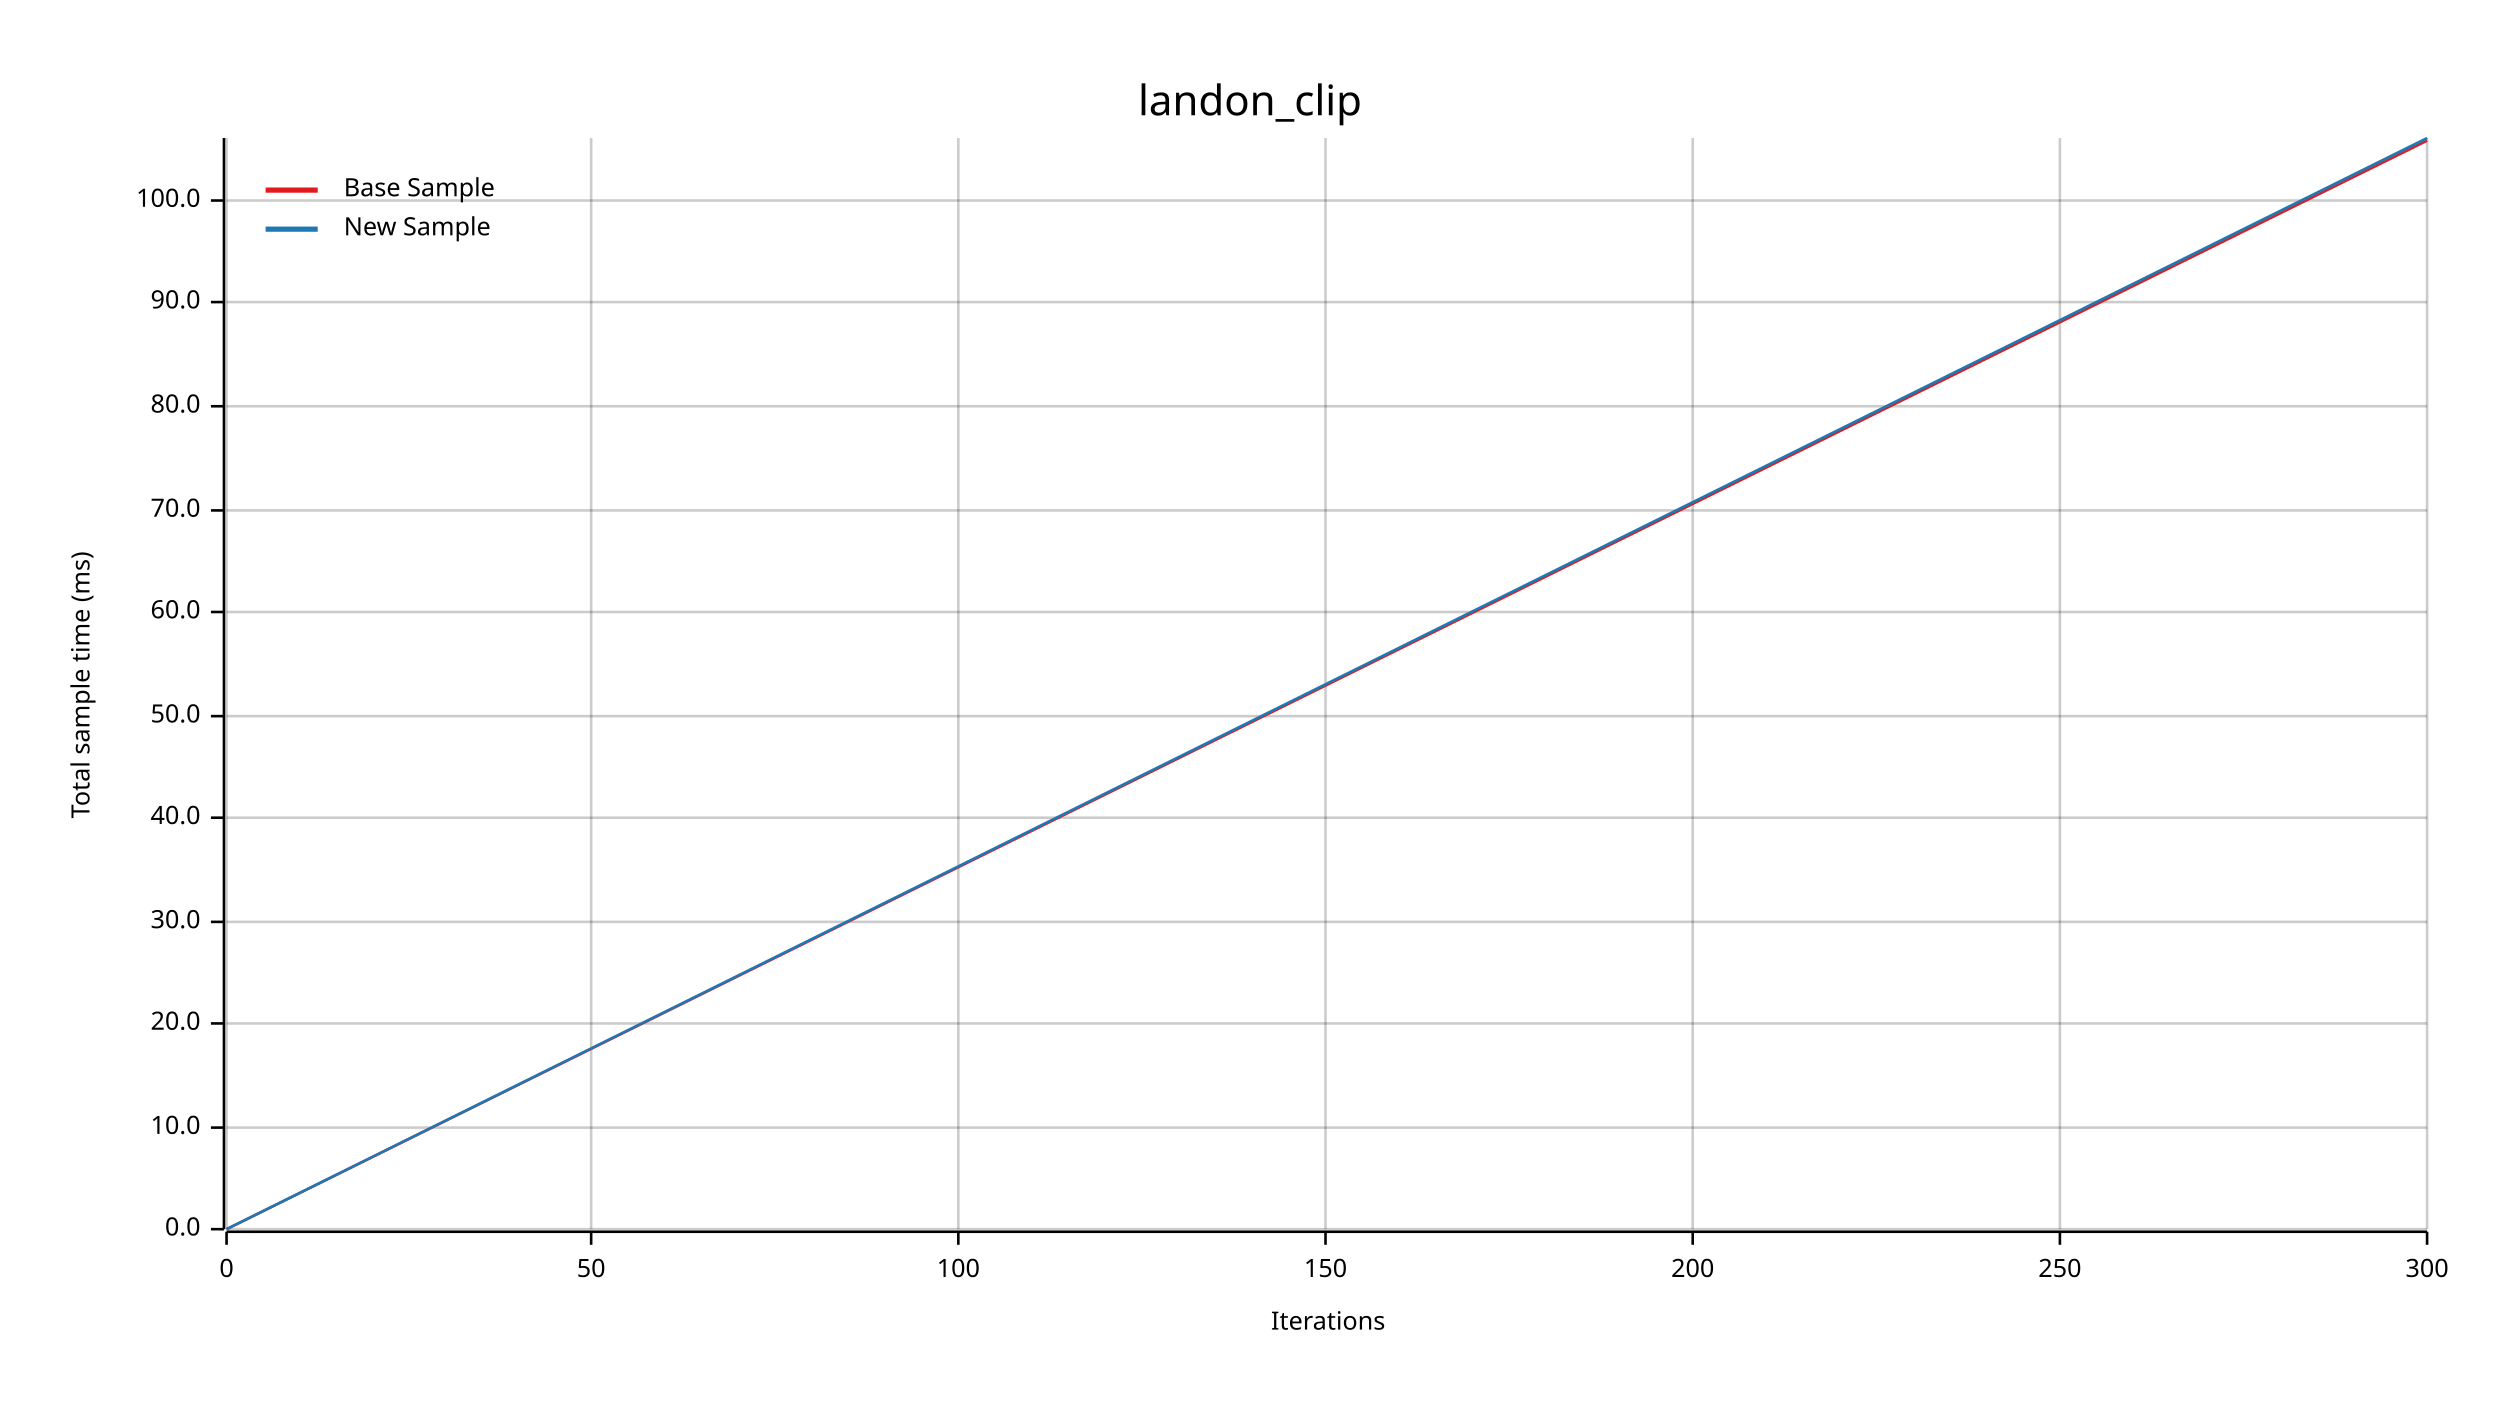
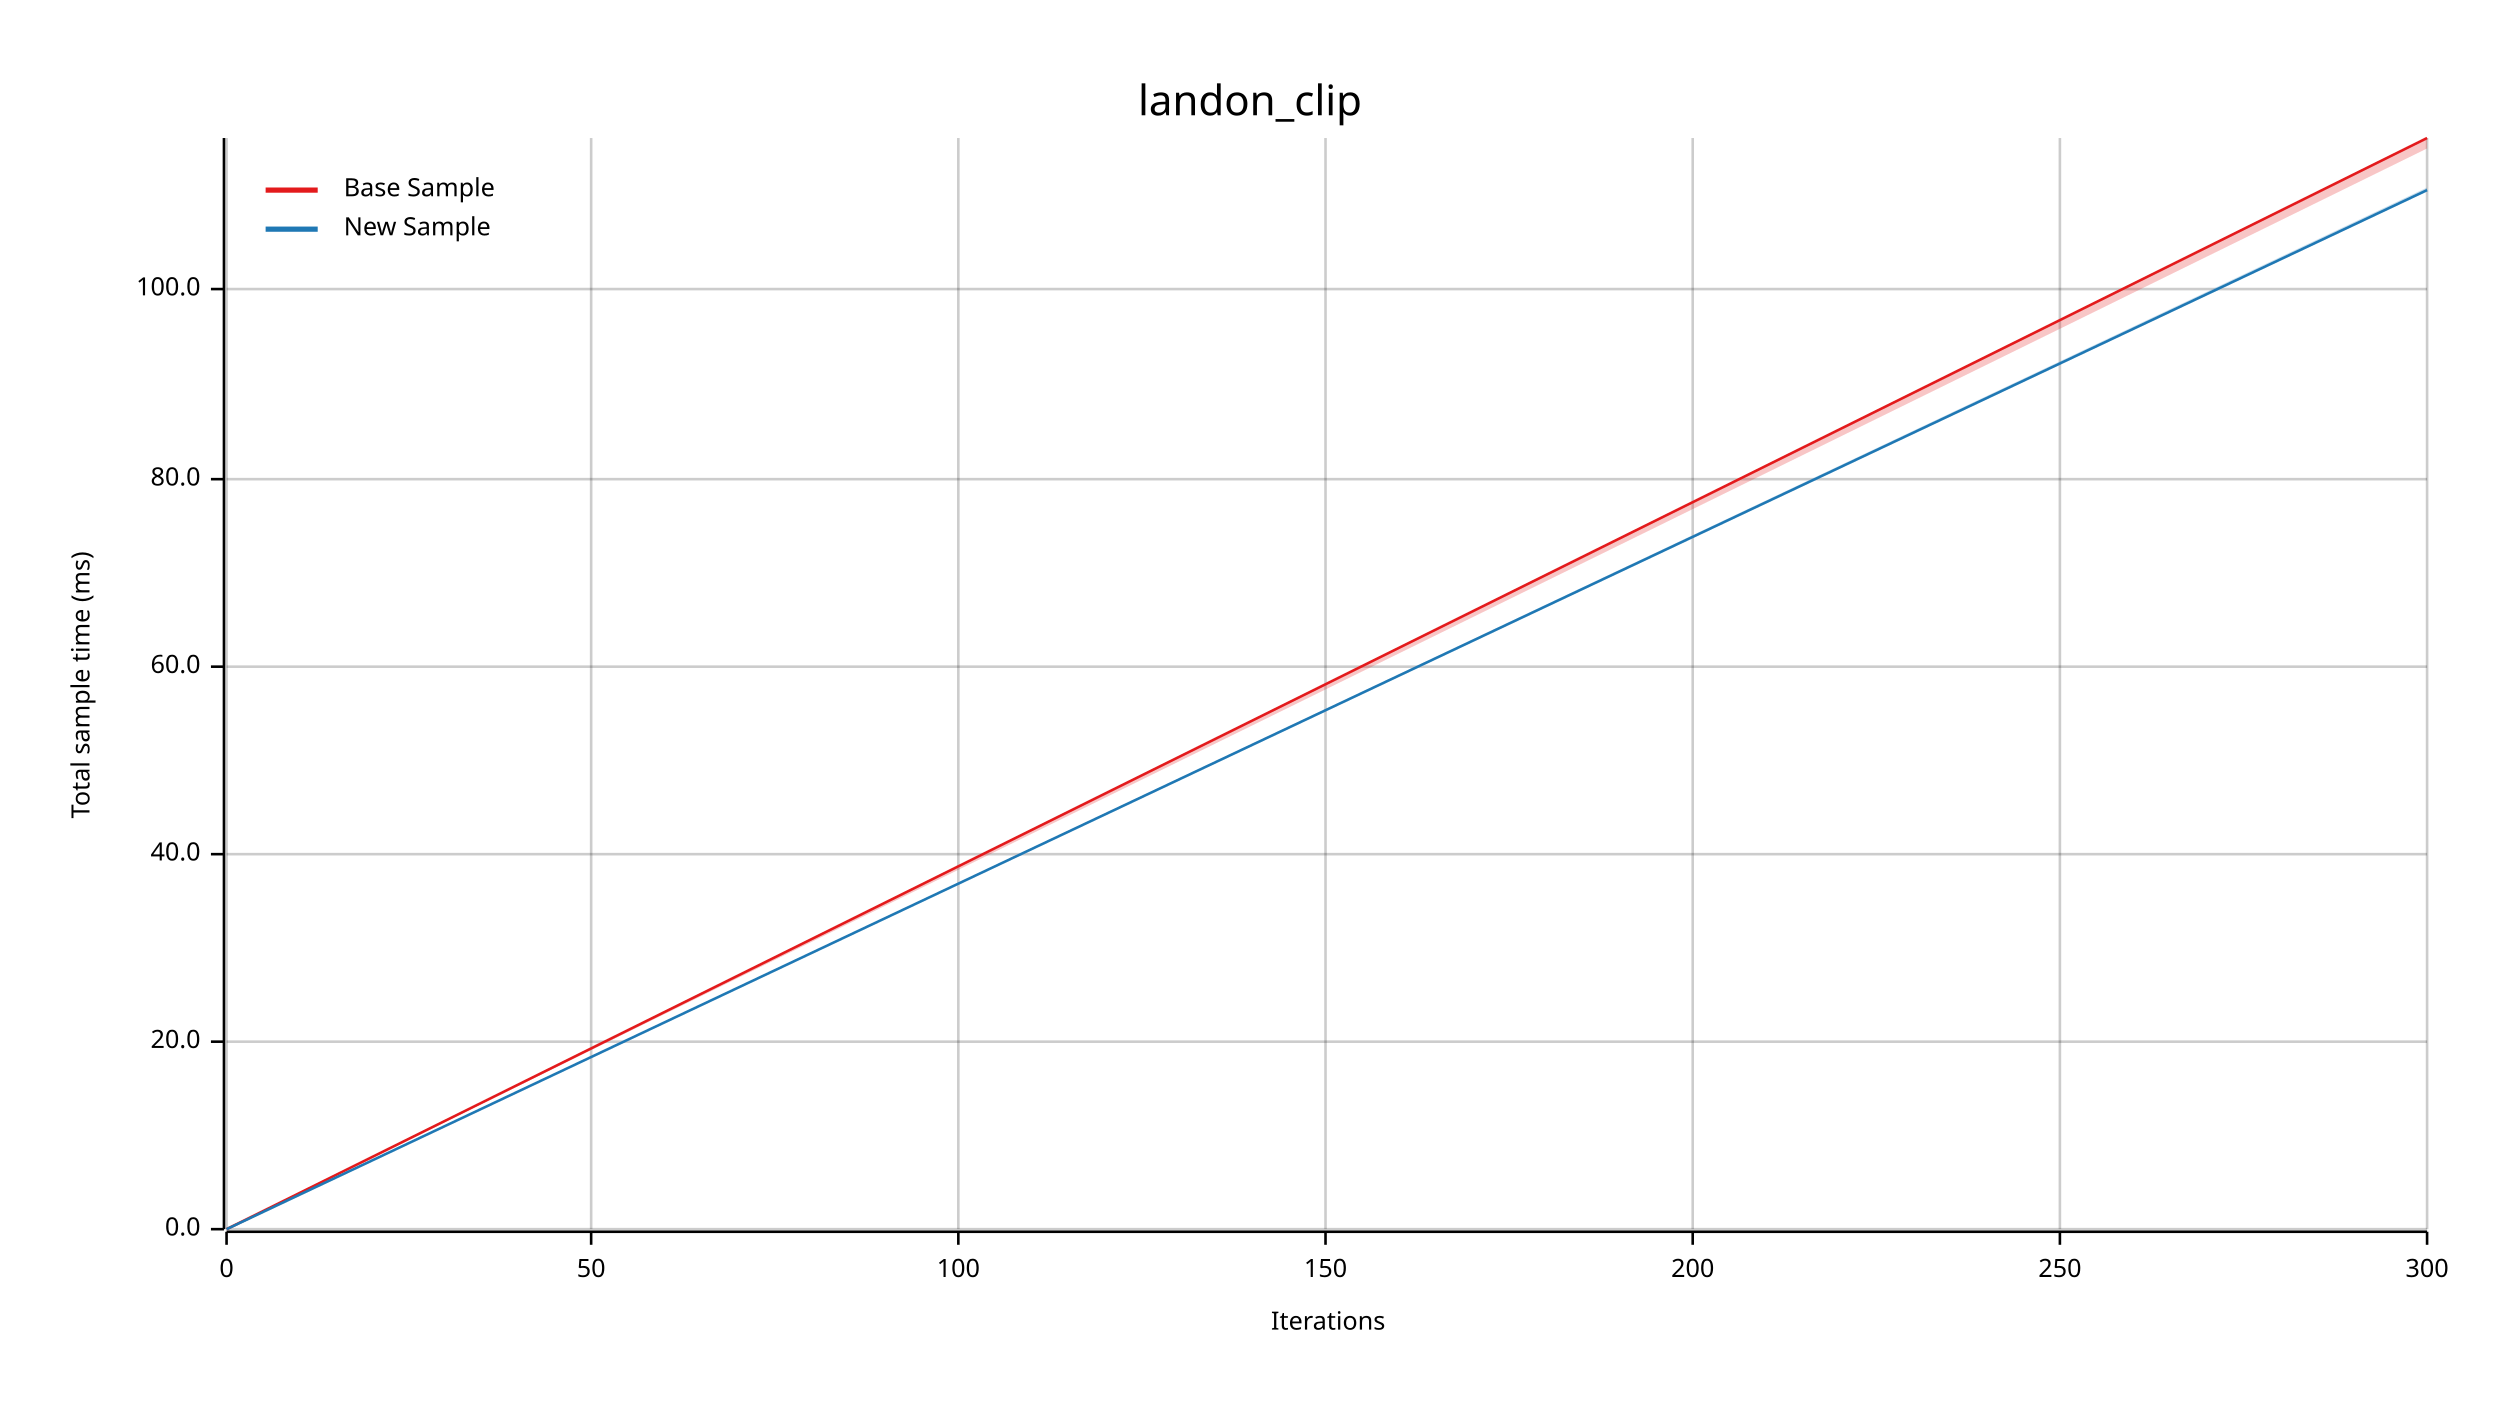
<svg xmlns="http://www.w3.org/2000/svg" width="960" height="540" viewBox="0 0 960 540">
  <text x="480" y="32" dy="0.76em" text-anchor="middle" font-family="sans-serif" font-size="16.129" opacity="1" fill="#000000">
landon_clip
</text>
  <text x="27" y="263" dy="0.76em" text-anchor="middle" font-family="sans-serif" font-size="9.677" opacity="1" fill="#000000" transform="rotate(270, 27, 263)">
Total sample time (ms)
</text>
  <text x="510" y="513" dy="-0.5ex" text-anchor="middle" font-family="sans-serif" font-size="9.677" opacity="1" fill="#000000">
Iterations
</text>
  <line opacity="0.2" stroke="#000000" stroke-width="1" x1="87" y1="472" x2="87" y2="53" />
  <line opacity="0.2" stroke="#000000" stroke-width="1" x1="227" y1="472" x2="227" y2="53" />
  <line opacity="0.2" stroke="#000000" stroke-width="1" x1="368" y1="472" x2="368" y2="53" />
  <line opacity="0.2" stroke="#000000" stroke-width="1" x1="509" y1="472" x2="509" y2="53" />
  <line opacity="0.2" stroke="#000000" stroke-width="1" x1="650" y1="472" x2="650" y2="53" />
  <line opacity="0.2" stroke="#000000" stroke-width="1" x1="791" y1="472" x2="791" y2="53" />
  <line opacity="0.2" stroke="#000000" stroke-width="1" x1="932" y1="472" x2="932" y2="53" />
  <line opacity="0.2" stroke="#000000" stroke-width="1" x1="87" y1="472" x2="932" y2="472" />
-   <line opacity="0.2" stroke="#000000" stroke-width="1" x1="87" y1="433" x2="932" y2="433" />
-   <line opacity="0.2" stroke="#000000" stroke-width="1" x1="87" y1="393" x2="932" y2="393" />
-   <line opacity="0.2" stroke="#000000" stroke-width="1" x1="87" y1="354" x2="932" y2="354" />
-   <line opacity="0.2" stroke="#000000" stroke-width="1" x1="87" y1="314" x2="932" y2="314" />
-   <line opacity="0.2" stroke="#000000" stroke-width="1" x1="87" y1="275" x2="932" y2="275" />
-   <line opacity="0.2" stroke="#000000" stroke-width="1" x1="87" y1="235" x2="932" y2="235" />
-   <line opacity="0.2" stroke="#000000" stroke-width="1" x1="87" y1="196" x2="932" y2="196" />
-   <line opacity="0.2" stroke="#000000" stroke-width="1" x1="87" y1="156" x2="932" y2="156" />
-   <line opacity="0.2" stroke="#000000" stroke-width="1" x1="87" y1="116" x2="932" y2="116" />
-   <line opacity="0.2" stroke="#000000" stroke-width="1" x1="87" y1="77" x2="932" y2="77" />
+   <line opacity="0.2" stroke="#000000" stroke-width="1" x1="87" y1="400" x2="932" y2="400" />
+   <line opacity="0.2" stroke="#000000" stroke-width="1" x1="87" y1="328" x2="932" y2="328" />
+   <line opacity="0.2" stroke="#000000" stroke-width="1" x1="87" y1="256" x2="932" y2="256" />
+   <line opacity="0.2" stroke="#000000" stroke-width="1" x1="87" y1="184" x2="932" y2="184" />
+   <line opacity="0.2" stroke="#000000" stroke-width="1" x1="87" y1="111" x2="932" y2="111" />
  <polyline fill="none" opacity="1" stroke="#000000" stroke-width="1" points="86,53 86,472 " />
  <text x="77" y="472" dy="0.5ex" text-anchor="end" font-family="sans-serif" font-size="9.677" opacity="1" fill="#000000">
0.0
</text>
  <polyline fill="none" opacity="1" stroke="#000000" stroke-width="1" points="81,472 86,472 " />
-   <text x="77" y="433" dy="0.5ex" text-anchor="end" font-family="sans-serif" font-size="9.677" opacity="1" fill="#000000">
- 10.0
- </text>
-   <polyline fill="none" opacity="1" stroke="#000000" stroke-width="1" points="81,433 86,433 " />
-   <text x="77" y="393" dy="0.5ex" text-anchor="end" font-family="sans-serif" font-size="9.677" opacity="1" fill="#000000">
+   <text x="77" y="400" dy="0.5ex" text-anchor="end" font-family="sans-serif" font-size="9.677" opacity="1" fill="#000000">
20.0
</text>
-   <polyline fill="none" opacity="1" stroke="#000000" stroke-width="1" points="81,393 86,393 " />
-   <text x="77" y="354" dy="0.5ex" text-anchor="end" font-family="sans-serif" font-size="9.677" opacity="1" fill="#000000">
- 30.0
- </text>
-   <polyline fill="none" opacity="1" stroke="#000000" stroke-width="1" points="81,354 86,354 " />
-   <text x="77" y="314" dy="0.5ex" text-anchor="end" font-family="sans-serif" font-size="9.677" opacity="1" fill="#000000">
+   <polyline fill="none" opacity="1" stroke="#000000" stroke-width="1" points="81,400 86,400 " />
+   <text x="77" y="328" dy="0.5ex" text-anchor="end" font-family="sans-serif" font-size="9.677" opacity="1" fill="#000000">
40.0
</text>
-   <polyline fill="none" opacity="1" stroke="#000000" stroke-width="1" points="81,314 86,314 " />
-   <text x="77" y="275" dy="0.5ex" text-anchor="end" font-family="sans-serif" font-size="9.677" opacity="1" fill="#000000">
- 50.0
- </text>
-   <polyline fill="none" opacity="1" stroke="#000000" stroke-width="1" points="81,275 86,275 " />
-   <text x="77" y="235" dy="0.5ex" text-anchor="end" font-family="sans-serif" font-size="9.677" opacity="1" fill="#000000">
+   <polyline fill="none" opacity="1" stroke="#000000" stroke-width="1" points="81,328 86,328 " />
+   <text x="77" y="256" dy="0.5ex" text-anchor="end" font-family="sans-serif" font-size="9.677" opacity="1" fill="#000000">
60.0
</text>
-   <polyline fill="none" opacity="1" stroke="#000000" stroke-width="1" points="81,235 86,235 " />
-   <text x="77" y="196" dy="0.5ex" text-anchor="end" font-family="sans-serif" font-size="9.677" opacity="1" fill="#000000">
- 70.0
- </text>
-   <polyline fill="none" opacity="1" stroke="#000000" stroke-width="1" points="81,196 86,196 " />
-   <text x="77" y="156" dy="0.5ex" text-anchor="end" font-family="sans-serif" font-size="9.677" opacity="1" fill="#000000">
+   <polyline fill="none" opacity="1" stroke="#000000" stroke-width="1" points="81,256 86,256 " />
+   <text x="77" y="184" dy="0.5ex" text-anchor="end" font-family="sans-serif" font-size="9.677" opacity="1" fill="#000000">
80.0
</text>
-   <polyline fill="none" opacity="1" stroke="#000000" stroke-width="1" points="81,156 86,156 " />
-   <text x="77" y="116" dy="0.5ex" text-anchor="end" font-family="sans-serif" font-size="9.677" opacity="1" fill="#000000">
- 90.0
- </text>
-   <polyline fill="none" opacity="1" stroke="#000000" stroke-width="1" points="81,116 86,116 " />
-   <text x="77" y="77" dy="0.5ex" text-anchor="end" font-family="sans-serif" font-size="9.677" opacity="1" fill="#000000">
+   <polyline fill="none" opacity="1" stroke="#000000" stroke-width="1" points="81,184 86,184 " />
+   <text x="77" y="111" dy="0.5ex" text-anchor="end" font-family="sans-serif" font-size="9.677" opacity="1" fill="#000000">
100.0
</text>
-   <polyline fill="none" opacity="1" stroke="#000000" stroke-width="1" points="81,77 86,77 " />
+   <polyline fill="none" opacity="1" stroke="#000000" stroke-width="1" points="81,111 86,111 " />
  <polyline fill="none" opacity="1" stroke="#000000" stroke-width="1" points="87,473 932,473 " />
  <text x="87" y="483" dy="0.76em" text-anchor="middle" font-family="sans-serif" font-size="9.677" opacity="1" fill="#000000">
0
</text>
  <polyline fill="none" opacity="1" stroke="#000000" stroke-width="1" points="87,473 87,478 " />
  <text x="227" y="483" dy="0.76em" text-anchor="middle" font-family="sans-serif" font-size="9.677" opacity="1" fill="#000000">
50
</text>
  <polyline fill="none" opacity="1" stroke="#000000" stroke-width="1" points="227,473 227,478 " />
  <text x="368" y="483" dy="0.76em" text-anchor="middle" font-family="sans-serif" font-size="9.677" opacity="1" fill="#000000">
100
</text>
  <polyline fill="none" opacity="1" stroke="#000000" stroke-width="1" points="368,473 368,478 " />
  <text x="509" y="483" dy="0.76em" text-anchor="middle" font-family="sans-serif" font-size="9.677" opacity="1" fill="#000000">
150
</text>
  <polyline fill="none" opacity="1" stroke="#000000" stroke-width="1" points="509,473 509,478 " />
  <text x="650" y="483" dy="0.76em" text-anchor="middle" font-family="sans-serif" font-size="9.677" opacity="1" fill="#000000">
200
</text>
  <polyline fill="none" opacity="1" stroke="#000000" stroke-width="1" points="650,473 650,478 " />
  <text x="791" y="483" dy="0.76em" text-anchor="middle" font-family="sans-serif" font-size="9.677" opacity="1" fill="#000000">
250
</text>
  <polyline fill="none" opacity="1" stroke="#000000" stroke-width="1" points="791,473 791,478 " />
  <text x="932" y="483" dy="0.76em" text-anchor="middle" font-family="sans-serif" font-size="9.677" opacity="1" fill="#000000">
300
</text>
  <polyline fill="none" opacity="1" stroke="#000000" stroke-width="1" points="932,473 932,478 " />
-   <polyline fill="none" opacity="1" stroke="#E31A1C" stroke-width="1" points="87,472 932,54 " />
-   <polygon opacity="0.25" fill="#E31A1C" points="87,472 932,54 932,53 " />
-   <polyline fill="none" opacity="1" stroke="#1F78B4" stroke-width="1" points="87,472 932,53 " />
-   <polygon opacity="0.25" fill="#1F78B4" points="87,472 932,54 932,53 " />
+   <polyline fill="none" opacity="1" stroke="#E31A1C" stroke-width="1" points="87,472 932,53 " />
+   <polygon opacity="0.25" fill="#E31A1C" points="87,472 932,57 932,53 " />
+   <polyline fill="none" opacity="1" stroke="#1F78B4" stroke-width="1" points="87,472 932,73 " />
+   <polygon opacity="0.25" fill="#1F78B4" points="87,472 932,73 932,72 " />
  <text x="132" y="68" dy="0.76em" text-anchor="start" font-family="sans-serif" font-size="9.677" opacity="1" fill="#000000">
Base Sample
</text>
  <text x="132" y="83" dy="0.76em" text-anchor="start" font-family="sans-serif" font-size="9.677" opacity="1" fill="#000000">
New Sample
</text>
  <polyline fill="none" opacity="1" stroke="#E31A1C" stroke-width="2" points="102,73 122,73 " />
  <polyline fill="none" opacity="1" stroke="#1F78B4" stroke-width="2" points="102,88 122,88 " />
</svg>
